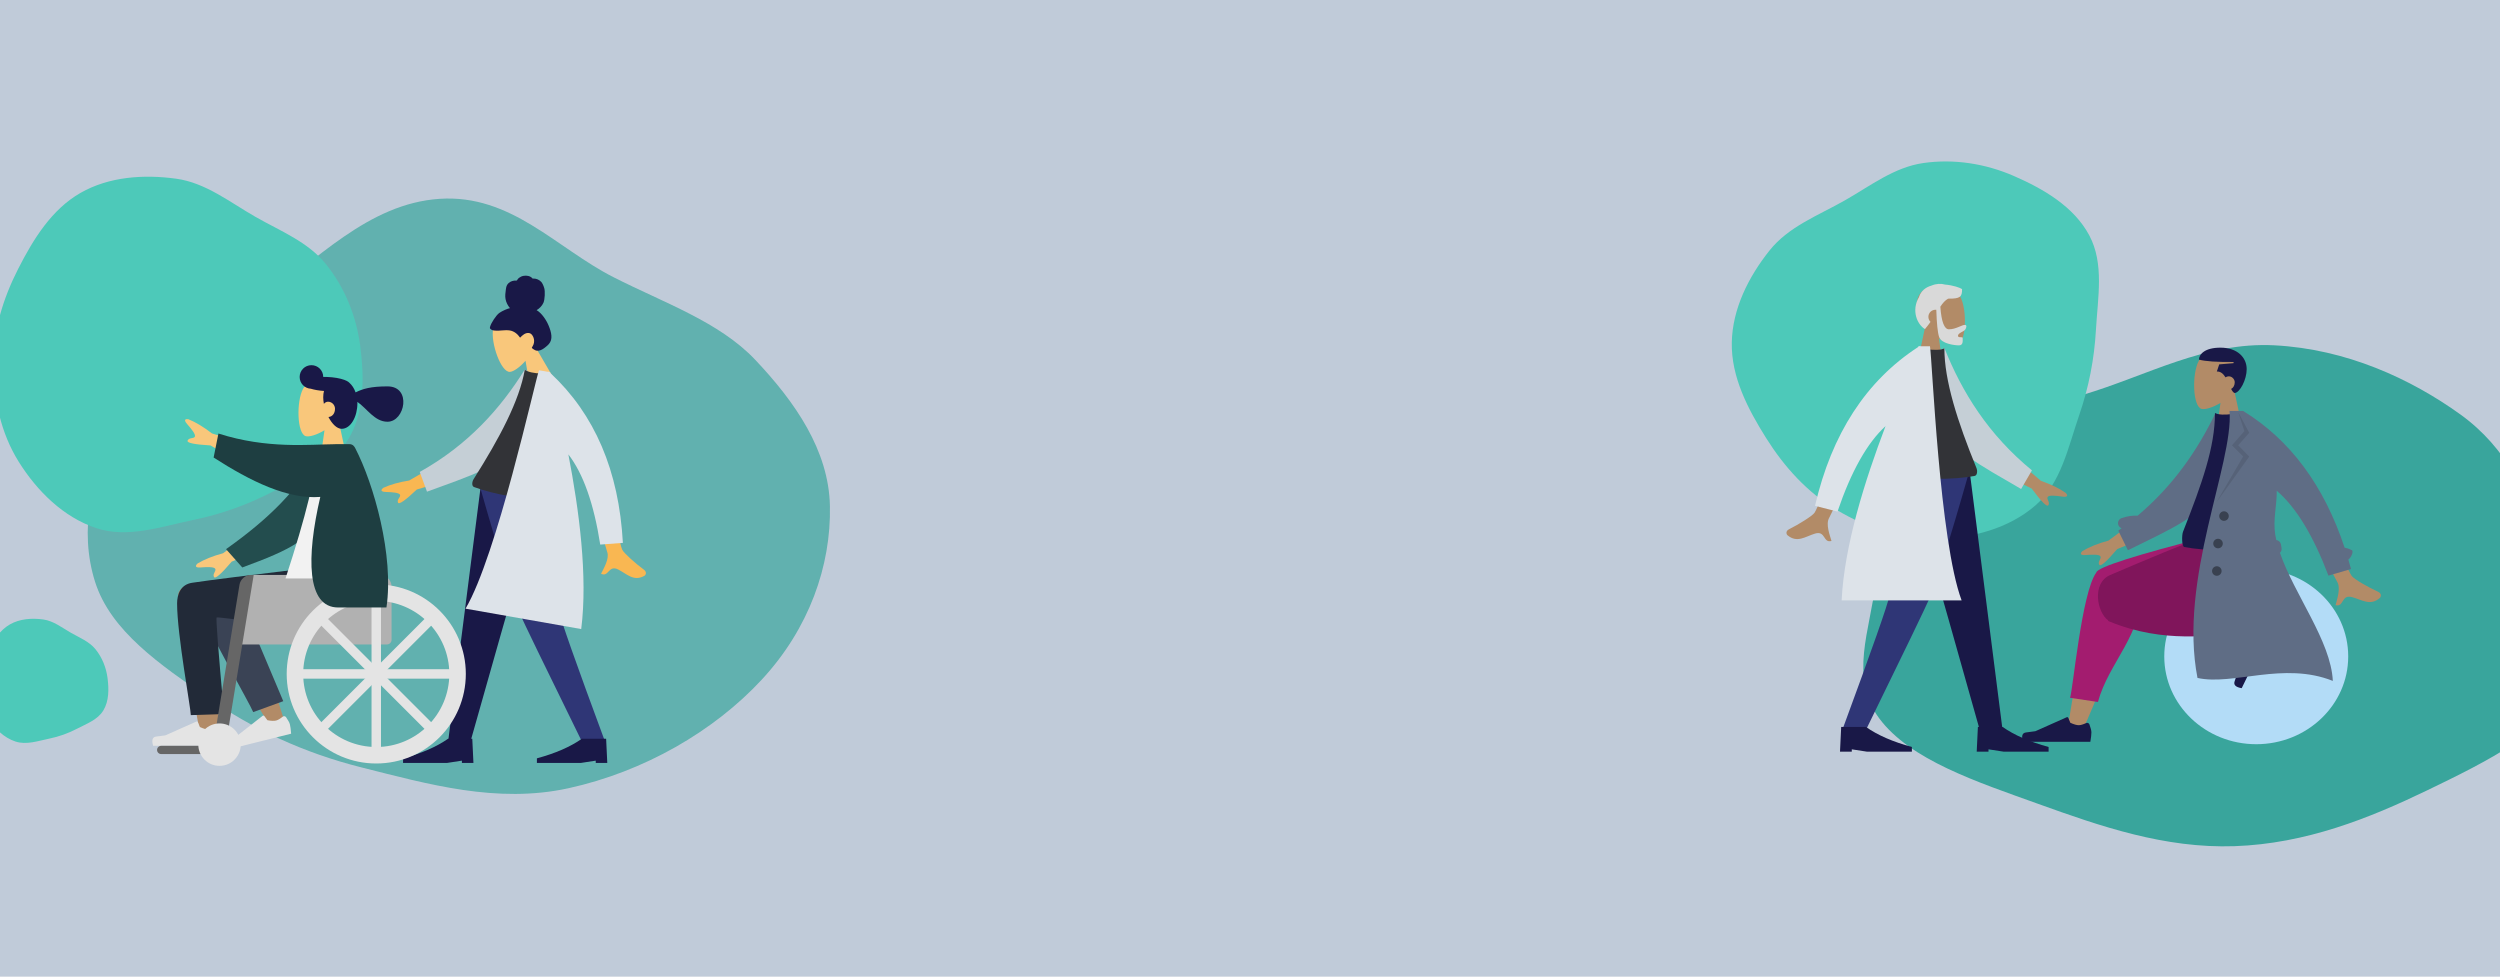
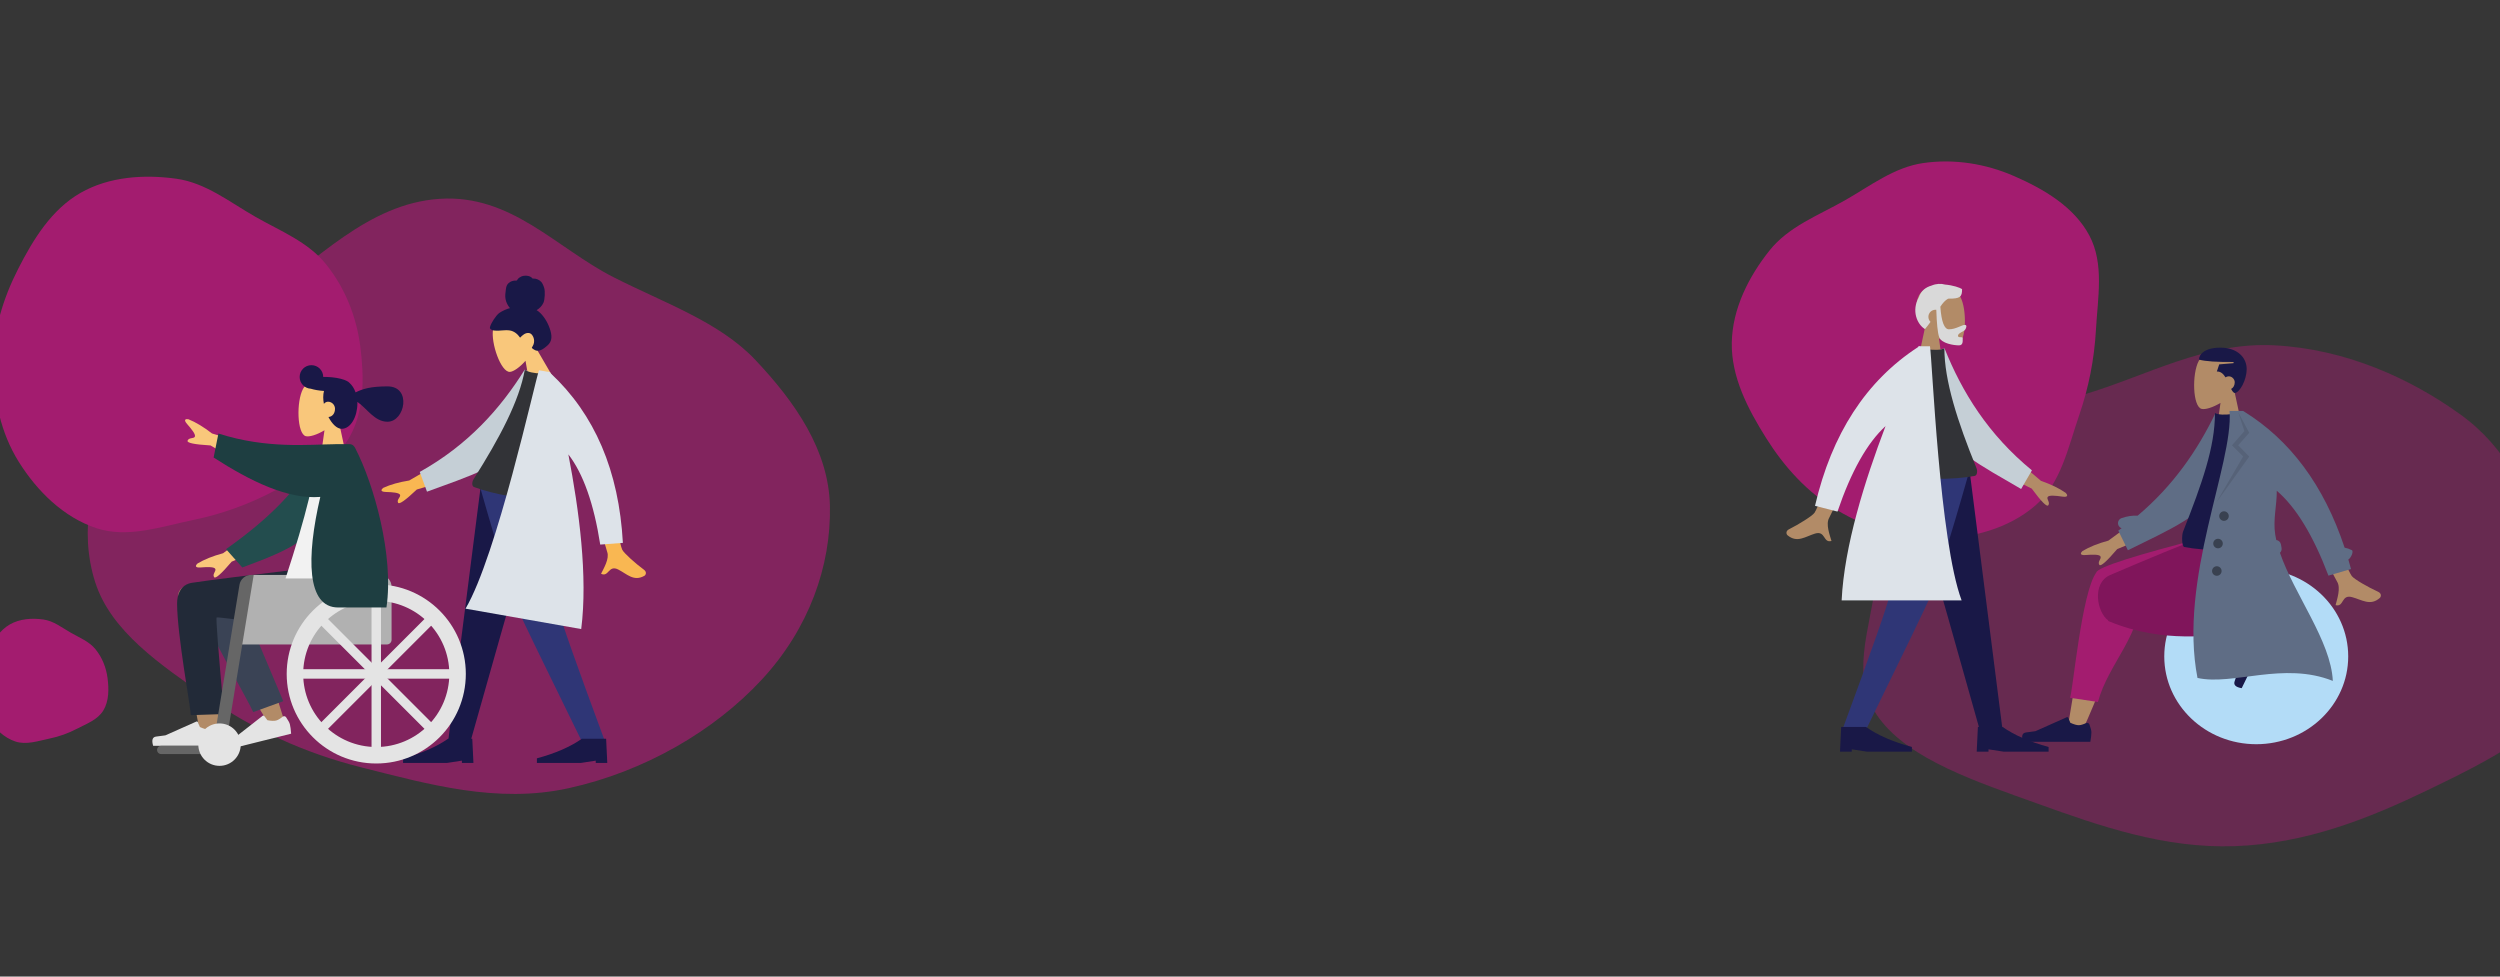
<svg xmlns="http://www.w3.org/2000/svg" width="1920" height="750" viewBox="0 0 1920 750" fill="none">
  <g clip-path="url(#clip0)">
-     <rect width="1920" height="750" fill="#C0CBD9" />
-     <path d="M82.597 520.771C83.676 529.197 83.759 538.334 79.384 545.598C75.076 552.751 66.581 555.792 59.181 559.649C52.353 563.207 45.334 565.714 37.792 567.276C29.125 569.07 20.188 572.259 11.778 569.463C3.003 566.546 -4.049 559.572 -8.97 551.729C-13.863 543.932 -15.792 534.668 -15.826 525.469C-15.86 516.519 -13.223 507.913 -9.163 499.949C-5.097 491.973 -0.189 483.989 7.58 479.554C15.21 475.199 24.505 474.558 33.218 475.758C41.16 476.851 47.568 482.043 54.539 486.019C61.219 489.829 68.537 492.671 73.371 498.658C78.475 504.98 81.565 512.715 82.597 520.771Z" fill="#4DC9B9" />
-     <path opacity="0.7" d="M73.042 446.921C60.597 407.72 69.332 363.609 92.333 324.253C114.766 285.869 158.727 259.231 199.334 230.828C242.773 200.445 282.629 156.355 337.6 152.702C392.579 149.049 427.187 190.461 470.967 212.78C509.748 232.55 552.343 247.087 579.932 276.242C610.751 308.811 636.488 345.894 637.378 388.637C638.333 434.511 621.375 482.733 585.046 521.945C548.39 561.511 494.733 592.602 436.591 605.359C381.736 617.394 328.725 602.205 277.672 589.383C232.837 578.123 194.057 559.837 159.479 535.764C123.336 510.601 85.094 484.885 73.042 446.921Z" fill="#39A59C" />
-     <path d="M276.711 266.153C279.802 290.282 280.041 316.448 267.511 337.251C255.174 357.735 230.846 366.443 209.654 377.489C190.1 387.68 170.001 394.859 148.402 399.331C123.582 404.469 97.986 413.601 73.904 405.594C48.773 397.24 28.578 377.268 14.486 354.809C0.474 332.479 -5.051 305.951 -5.149 279.608C-5.245 253.976 2.306 229.331 13.933 206.524C25.576 183.683 39.633 160.817 61.881 148.117C83.731 135.645 110.351 133.81 135.302 137.245C158.047 140.376 176.396 155.245 196.36 166.631C215.49 177.541 236.449 185.682 250.291 202.827C264.908 220.931 273.756 243.082 276.711 266.153Z" fill="#4DC9B9" />
-     <path d="M1746.71 265.201C1802.02 268.056 1851.53 290.947 1889.39 318.16C1926.12 344.568 1940.24 380.061 1954.84 414.832C1970.05 451.028 1992.96 488.598 1976.03 524.448C1958.95 560.63 1910.05 584.788 1864.14 606.95C1819.63 628.434 1770.97 647.937 1716.22 649.858C1662.43 651.745 1612.94 634.505 1565.48 617.429C1518.48 600.522 1466.9 583.691 1443.2 551.638C1419.88 520.112 1436.47 483.308 1440.31 448.206C1444.07 413.895 1435 376.185 1465.44 348.501C1495.8 320.889 1552.94 317.065 1599.72 303.211C1648.75 288.69 1693.27 262.444 1746.71 265.201Z" fill="#39A59C" />
-     <path d="M1546.76 135.204C1569.65 145.182 1592.83 158.759 1604.59 180.808C1616.17 202.519 1611.07 228.636 1609.69 253.21C1608.41 275.883 1604.19 297.453 1596.8 318.922C1588.3 343.594 1582.92 371.056 1563.22 388.148C1542.67 405.985 1514.48 413.332 1487.29 413.969C1460.26 414.602 1433.98 405.513 1410.72 391.719C1388.08 378.298 1370.32 358.63 1356.32 336.323C1342.31 313.985 1329.53 289.497 1330.01 263.118C1330.49 237.209 1342.84 212.686 1358.96 192.416C1373.65 173.938 1396.38 165.535 1416.89 153.868C1436.55 142.689 1454.72 128.431 1477.09 125.215C1500.72 121.82 1524.88 125.662 1546.76 135.204Z" fill="#4DC9B9" />
+     <rect width="1920" height="750" fill="#363636" />
+     <path d="M82.597 520.771C83.676 529.197 83.759 538.334 79.384 545.598C75.076 552.751 66.581 555.792 59.181 559.649C52.353 563.207 45.334 565.714 37.792 567.276C29.125 569.07 20.188 572.259 11.778 569.463C3.003 566.546 -4.049 559.572 -8.97 551.729C-13.863 543.932 -15.792 534.668 -15.826 525.469C-15.86 516.519 -13.223 507.913 -9.163 499.949C-5.097 491.973 -0.189 483.989 7.58 479.554C15.21 475.199 24.505 474.558 33.218 475.758C41.16 476.851 47.568 482.043 54.539 486.019C61.219 489.829 68.537 492.671 73.371 498.658C78.475 504.98 81.565 512.715 82.597 520.771Z" fill="#A31C6F" />
+     <path opacity="0.7" d="M73.042 446.921C60.597 407.72 69.332 363.609 92.333 324.253C114.766 285.869 158.727 259.231 199.334 230.828C242.773 200.445 282.629 156.355 337.6 152.702C392.579 149.049 427.187 190.461 470.967 212.78C509.748 232.551 552.343 247.087 579.932 276.242C610.751 308.811 636.488 345.894 637.378 388.637C638.333 434.511 621.375 482.733 585.046 521.945C548.39 561.511 494.733 592.602 436.591 605.359C381.736 617.394 328.725 602.205 277.672 589.383C232.837 578.123 194.057 559.837 159.479 535.764C123.336 510.601 85.094 484.885 73.042 446.921Z" fill="#A31C6F" />
+     <path d="M276.711 266.153C279.802 290.282 280.041 316.448 267.511 337.251C255.174 357.735 230.846 366.443 209.654 377.489C190.1 387.68 170.001 394.859 148.402 399.331C123.582 404.469 97.986 413.601 73.904 405.594C48.773 397.24 28.578 377.268 14.486 354.809C0.474 332.479 -5.051 305.951 -5.149 279.608C-5.245 253.976 2.306 229.331 13.933 206.524C25.576 183.683 39.633 160.817 61.881 148.117C83.731 135.645 110.351 133.81 135.302 137.245C158.047 140.376 176.396 155.245 196.36 166.631C215.49 177.541 236.449 185.682 250.291 202.827C264.908 220.931 273.756 243.082 276.711 266.153Z" fill="#A31C6F" />
+     <path d="M1746.71 265.201C1802.02 268.056 1851.53 290.947 1889.39 318.16C1926.12 344.568 1940.24 380.061 1954.84 414.832C1970.05 451.028 1992.96 488.598 1976.03 524.448C1958.95 560.63 1910.05 584.788 1864.14 606.95C1819.63 628.434 1770.97 647.937 1716.22 649.858C1662.43 651.745 1612.94 634.505 1565.48 617.429C1518.48 600.522 1466.9 583.691 1443.2 551.638C1419.88 520.112 1436.47 483.308 1440.31 448.206C1444.07 413.895 1435 376.185 1465.44 348.501C1495.8 320.889 1552.94 317.065 1599.72 303.211C1648.75 288.69 1693.27 262.444 1746.71 265.201Z" fill="#A31C6F" fill-opacity="0.45" />
+     <path d="M1546.76 135.204C1569.65 145.182 1592.83 158.759 1604.59 180.808C1616.17 202.519 1611.07 228.636 1609.69 253.21C1608.41 275.883 1604.19 297.453 1596.8 318.922C1588.3 343.594 1582.92 371.056 1563.22 388.148C1542.67 405.985 1514.48 413.332 1487.29 413.969C1460.26 414.602 1433.98 405.513 1410.72 391.719C1388.08 378.298 1370.32 358.63 1356.32 336.323C1342.31 313.985 1329.53 289.497 1330.01 263.118C1330.49 237.209 1342.84 212.686 1358.96 192.416C1373.65 173.938 1396.38 165.535 1416.89 153.868C1436.55 142.689 1454.72 128.431 1477.09 125.215C1500.72 121.82 1524.88 125.662 1546.76 135.204Z" fill="#A31C6F" />
    <path fill-rule="evenodd" clip-rule="evenodd" d="M410.775 265.735C413.188 259.954 414.014 253.563 411.557 247.502C404.475 230.041 380.652 242.141 378.705 252.751C376.757 263.361 384.784 286.055 391.619 285.613C394.345 285.437 399.194 282.117 403.59 277.082L407.98 302.213L428.204 295.632L410.775 265.735Z" fill="#F9C77B" />
    <path fill-rule="evenodd" clip-rule="evenodd" d="M383.496 240.327C385.987 238.592 389.907 237.004 391.657 236.646C389.955 234.679 388.747 232.263 388.253 229.689C387.773 227.188 388.191 224.79 388.495 222.32C388.635 221.181 388.839 220.028 389.373 219.018C389.917 217.99 390.758 217.154 391.734 216.568C392.733 215.969 393.869 215.622 395.023 215.495C395.534 215.439 396.034 215.516 396.542 215.484C397.063 215.451 397.199 215.077 397.45 214.664C398.056 213.669 399.172 212.912 400.194 212.438C401.34 211.907 402.636 211.683 403.9 211.701C405.13 211.719 406.394 211.988 407.486 212.622C407.972 212.905 408.443 213.253 408.817 213.685C408.97 213.862 409.024 213.98 409.255 213.987C409.469 213.995 409.693 213.924 409.912 213.926C412.03 213.946 414.138 214.877 415.638 216.465C416.513 217.391 417.386 219.24 418.022 221.423C418.658 223.606 418.525 229.887 417.352 232.543C416.306 234.914 414.284 236.912 412.125 238.201C414.243 239.451 415.987 241.307 417.474 243.287C419.089 245.439 420.42 247.787 421.443 250.288C422.415 252.665 423.269 255.234 423.469 257.805C423.655 260.208 423.098 262.411 421.552 264.197C420.844 265.015 420.026 265.723 419.191 266.398C418.368 267.063 417.54 267.719 416.621 268.241C414.882 269.229 412.715 269.862 410.802 268.859C410.112 268.498 409.327 268.017 408.739 267.493C408.527 267.304 408.396 267.178 408.487 266.897C408.596 266.56 408.847 266.248 409.031 265.952C410.082 264.266 410.45 262.352 410.048 260.351C409.64 258.32 408.289 255.968 406.092 255.738C403.38 255.455 401.165 257.514 399.427 259.327C397.513 256.488 394.759 254.267 391.411 253.769C387.708 253.217 383.99 254.221 380.272 253.924C379.303 253.847 378.303 253.727 377.439 253.207C377.078 252.99 376.642 252.698 376.407 252.332C376.099 251.852 376.297 251.3 376.428 250.805C377.122 248.177 381.004 242.061 383.496 240.327Z" fill="#191847" />
    <path fill-rule="evenodd" clip-rule="evenodd" d="M416.767 374.844L384.64 487.149L361.2 569.924H344.104L369.012 374.844H416.767Z" fill="#191847" />
    <path fill-rule="evenodd" clip-rule="evenodd" d="M425.359 374.844C426.102 432.728 428.636 464.299 429.416 469.557C430.196 474.816 441.993 508.272 464.807 569.924H447.097C418.053 510.779 401.839 477.324 398.457 469.557C395.075 461.791 384.637 430.22 368.916 374.844H425.359Z" fill="#2F3676" />
    <path fill-rule="evenodd" clip-rule="evenodd" d="M466.39 585.949L465.504 567.34H446.896C438.072 573.543 426.552 578.565 412.336 582.405V585.949H446.009L457.529 584.177V585.949H466.39Z" fill="#191847" />
    <path fill-rule="evenodd" clip-rule="evenodd" d="M363.599 585.949L362.713 567.34H344.104C335.28 573.543 323.761 578.565 309.545 582.405V585.949H343.218L354.738 584.177V585.949H363.599Z" fill="#191847" />
    <path fill-rule="evenodd" clip-rule="evenodd" d="M344.537 351.45L314.275 369.028C306.437 370.271 299.801 372.147 294.366 374.654C293.043 375.623 291.351 377.688 296.402 377.833C301.453 377.978 306.76 378.356 307.273 380.13C307.786 381.904 304.541 383.618 305.698 386.061C306.47 387.689 311.274 384.317 320.11 375.944L349.149 367.392L344.537 351.45ZM465.519 362.867L449.669 362.375C459.944 401.12 465.499 421.632 466.332 423.911C468.208 429.038 463.609 436.581 461.613 440.651C467.56 443.556 467.258 433.572 474.755 437.371C481.598 440.838 486.688 446.861 494.891 442.213C495.899 441.642 497.06 439.396 494.506 437.518C488.143 432.84 479.02 424.724 477.839 422.117C476.229 418.562 472.122 398.812 465.519 362.867Z" fill="#F9B752" />
    <path fill-rule="evenodd" clip-rule="evenodd" d="M411.973 288.776L402.952 283.935C384.265 313.94 359.38 341.77 322.353 362.455L327.935 377.61C359.327 365.95 388.544 357.743 403.885 334.646C409.034 326.893 410.502 298.871 411.973 288.776Z" fill="#C5CFD6" />
    <path fill-rule="evenodd" clip-rule="evenodd" d="M428.842 385.467C400.896 383.524 379.302 379.716 364.058 374.044C362.17 373.341 362.435 370.035 363.729 367.988C383.885 336.106 398.838 307.823 403.047 283.952C405.405 285.706 409.897 286.698 416.523 286.93C429.564 314.594 432.575 344.227 428.842 385.467Z" fill="#323337" />
-     <path fill-rule="evenodd" clip-rule="evenodd" d="M421.207 285.63L413.965 284.353C410.538 293.925 381.655 426.627 357.527 467.449L446.37 483.114C451.505 442.726 444.794 391.939 436.502 348.969C447.926 363.761 456.085 386.851 460.979 418.239L478.37 416.922C475.352 361.686 456.788 318.205 422.68 286.48C422.63 286.273 422.581 286.068 422.532 285.863L421.891 285.75C421.681 285.558 421.471 285.366 421.261 285.175L421.207 285.63V285.63Z" fill="#DDE3E9" />
+     <path fill-rule="evenodd" clip-rule="evenodd" d="M421.207 285.63L413.965 284.353C410.538 293.925 381.655 426.627 357.527 467.449L446.37 483.114C451.505 442.726 444.794 391.939 436.502 348.969C447.926 363.761 456.085 386.851 460.979 418.239L478.37 416.922C475.352 361.686 456.788 318.205 422.68 286.48C422.63 286.273 422.581 286.068 422.532 285.863L421.891 285.75C421.681 285.558 421.471 285.366 421.261 285.175L421.207 285.63Z" fill="#DDE3E9" />
    <path fill-rule="evenodd" clip-rule="evenodd" d="M1716.04 300.473C1720.27 295.512 1723.13 289.431 1722.65 282.618C1721.28 262.987 1693.95 267.305 1688.63 277.213C1683.32 287.122 1683.95 312.254 1690.82 314.025C1693.56 314.732 1699.4 313.002 1705.34 309.421L1701.61 335.8H1723.62L1716.04 300.473Z" fill="#B28B67" />
    <path fill-rule="evenodd" clip-rule="evenodd" d="M1709.19 289.811C1709.91 289.316 1710.77 289.016 1711.7 289.016C1714.23 289.016 1716.28 291.275 1716.28 293.603C1716.28 296.024 1715.14 297.897 1713.51 298.691C1714.38 300.396 1715.26 301.634 1716.28 301.858C1720.25 301.457 1725.46 291.603 1725.46 283.512C1725.46 274.656 1718.41 267 1705.28 267C1693.47 267 1689 271.868 1688.76 276.173C1693.82 277.564 1702.66 278.099 1715.37 278.008V278.925L1704.36 279.843L1702.52 285.347C1705.44 285.129 1707.53 287.131 1709.19 289.811Z" fill="#191847" />
    <path d="M1732.8 571.553C1693.79 571.553 1662.16 541.366 1662.16 504.129C1662.16 466.892 1693.79 436.706 1732.8 436.706C1771.81 436.706 1803.43 466.892 1803.43 504.129C1803.43 541.366 1771.81 571.553 1732.8 571.553Z" fill="#B3DCF7" />
    <path fill-rule="evenodd" clip-rule="evenodd" d="M1599.32 561.15C1611.07 535.136 1619.57 512.485 1622.98 500.533C1628.82 480.07 1633.27 462.064 1634.39 455.339C1637.07 439.304 1613.79 438.37 1610.71 446.339C1606.05 458.401 1597.92 498.031 1588.15 557.891L1599.32 561.15ZM1735.65 479.511C1724.87 475.249 1687.1 461.909 1668.89 458.136C1663.65 457.051 1658.58 456.044 1653.81 455.133C1639.64 452.427 1632.29 478.001 1645.94 479.966C1679.95 484.86 1728.15 489.914 1732.28 490.481C1738.06 491.276 1742.43 482.19 1735.65 479.511Z" fill="#B28B67" />
    <path fill-rule="evenodd" clip-rule="evenodd" d="M1645.11 448.095L1703.44 418.402V411.938H1696.5C1640.07 426.318 1611.24 435.533 1609.99 439.584C1609.98 439.628 1609.97 439.671 1609.96 439.715C1609.93 439.752 1609.9 439.79 1609.87 439.828C1598.69 455.208 1591.99 530.298 1589.79 535.92L1611.22 539.117C1619.42 508.719 1645.65 487.542 1644.95 451.134C1645.14 450.066 1645.19 449.054 1645.11 448.095Z" fill="#A31C6F" />
    <path fill-rule="evenodd" clip-rule="evenodd" d="M1698.6 465.73C1703.93 464.662 1708.85 463.708 1713.05 462.971C1740.22 458.206 1748.14 443.665 1743.46 411.938H1693.4C1685.23 414.286 1642.74 432.105 1620.69 441.582C1606.1 447.855 1610.7 470.467 1618.96 476.352C1619.01 476.713 1619.16 476.958 1619.42 477.068C1663.87 495.49 1699.03 485.824 1710.78 488.913L1716.21 471.774L1698.6 465.73Z" fill="#80155B" />
    <path fill-rule="evenodd" clip-rule="evenodd" d="M1731.96 476.787C1734.88 477.066 1736.94 477.503 1738.17 478.099C1739.65 478.824 1741.7 480.13 1744.31 482.017C1743.47 483.742 1735.91 499.243 1721.63 528.52C1717.05 527.779 1715.23 526.03 1716.18 523.271C1717.13 520.512 1717.9 518.209 1718.48 516.362L1719.39 490.048C1719.41 489.542 1719.83 489.145 1720.34 489.163C1720.35 489.163 1720.36 489.163 1720.36 489.164L1724.41 489.418C1726.71 487.557 1728.23 485.872 1728.96 484.365C1729.56 483.141 1729.89 481.209 1729.95 478.57L1729.95 478.57C1729.98 477.557 1730.82 476.755 1731.83 476.779C1731.88 476.78 1731.92 476.783 1731.96 476.787Z" fill="#191847" />
    <path fill-rule="evenodd" clip-rule="evenodd" d="M1604.67 556.327C1605.69 559.067 1606.2 561.116 1606.2 562.477C1606.2 564.131 1605.93 566.545 1605.38 569.718C1603.46 569.718 1586.21 569.718 1553.64 569.718C1552.29 565.273 1553.07 562.874 1555.97 562.519C1558.86 562.165 1561.27 561.845 1563.19 561.559L1587.23 550.839C1587.7 550.632 1588.24 550.84 1588.45 551.303C1588.45 551.311 1588.45 551.319 1588.46 551.327L1590 555.076C1592.68 556.328 1594.86 556.953 1596.54 556.953C1597.9 556.953 1599.78 556.403 1602.18 555.303L1602.18 555.303C1603.1 554.881 1604.19 555.285 1604.62 556.206C1604.63 556.246 1604.65 556.286 1604.67 556.327Z" fill="#191847" />
    <path fill-rule="evenodd" clip-rule="evenodd" d="M1648.5 393.712L1619.24 415.199C1611.31 417.34 1604.68 420.005 1599.35 423.192C1598.09 424.338 1596.57 426.659 1601.79 426.258C1607.01 425.857 1612.51 425.67 1613.23 427.449C1613.95 429.228 1610.79 431.356 1612.25 433.756C1613.22 435.357 1617.8 431.344 1626 421.717L1654.97 409.702L1648.5 393.712ZM1780.92 384.762L1764.76 387.687C1783.52 424.895 1793.56 444.568 1794.89 446.707C1797.9 451.519 1794.86 460.188 1793.72 464.762C1800.37 466.432 1797.91 456.338 1806.32 458.584C1814 460.633 1820.45 465.662 1827.75 459.159C1828.65 458.36 1829.34 455.824 1826.35 454.465C1818.9 451.079 1807.91 444.791 1806.16 442.394C1803.76 439.125 1795.35 419.914 1780.92 384.762Z" fill="#B28B67" />
    <path fill-rule="evenodd" clip-rule="evenodd" d="M1641.69 396.048C1637.92 395.777 1633.83 396.401 1629.44 397.881C1627.28 398.608 1626.11 400.95 1626.84 403.11C1627.27 404.365 1628.23 405.283 1629.39 405.689C1628.55 406.302 1627.7 406.912 1626.85 407.518L1634.23 422.588C1665.29 407.099 1694.49 395.422 1707.8 369.852C1712.26 361.27 1710.75 332.119 1711.18 321.515L1701.36 317.491C1687.69 345.76 1669.18 372.881 1641.69 396.048Z" fill="#5F6D85" />
    <path fill-rule="evenodd" clip-rule="evenodd" d="M1745.64 420.111C1716.8 423.279 1694.1 423.279 1677.54 420.111C1675.49 419.718 1675.58 410.874 1676.53 408.459C1691.35 370.843 1701.09 343.307 1701.09 317.18C1703.81 318.6 1708.57 318.813 1715.37 317.819C1733.63 344.743 1742.03 375.636 1745.64 420.111Z" fill="#191847" />
    <path fill-rule="evenodd" clip-rule="evenodd" d="M1751 424.558C1751.98 423.637 1752.49 422.255 1752.24 420.832L1751.76 418.122C1751.43 416.285 1749.94 414.948 1748.18 414.739C1747.87 413.362 1747.61 411.995 1747.39 410.638C1745.54 399.175 1748.7 387.935 1748.55 376.898C1763.3 389.483 1776.54 411.214 1788.25 442.091L1805.58 436.993C1804.92 434.537 1804.23 432.112 1803.52 429.716C1805.52 428.58 1807.86 423.373 1806.18 422.502C1804.44 421.602 1802.6 420.969 1800.66 420.596C1784.78 372.749 1758.8 337.756 1722.73 315.618H1719.54L1712.3 315.618C1715.37 356.238 1672.94 444.92 1687.67 520.658C1714.9 526.738 1753.77 507.819 1791.61 522.934C1790.2 492.434 1762 456.603 1751 424.558V424.558Z" fill="#5F6D85" />
    <path fill-rule="evenodd" clip-rule="evenodd" d="M1718.94 316.536L1723.67 331.089L1714.14 342L1722.75 350.574L1701.92 386.253L1727.4 350.645L1718.94 342L1727.4 332.358L1718.94 316.536Z" fill="black" fill-opacity="0.1" />
    <path fill-rule="evenodd" clip-rule="evenodd" d="M1708.03 400.013C1710.05 400.013 1711.7 398.37 1711.7 396.343C1711.7 394.317 1710.05 392.674 1708.03 392.674C1706 392.674 1704.36 394.317 1704.36 396.343C1704.36 398.37 1706 400.013 1708.03 400.013ZM1703.44 421.111C1705.47 421.111 1707.11 419.468 1707.11 417.442C1707.11 415.415 1705.47 413.772 1703.44 413.772C1701.42 413.772 1699.77 415.415 1699.77 417.442C1699.77 419.468 1701.42 421.111 1703.44 421.111ZM1702.52 442.21C1704.55 442.21 1706.19 440.567 1706.19 438.54C1706.19 436.514 1704.55 434.871 1702.52 434.871C1700.5 434.871 1698.86 436.514 1698.86 438.54C1698.86 440.567 1700.5 442.21 1702.52 442.21Z" fill="black" fill-opacity="0.4" />
    <path fill-rule="evenodd" clip-rule="evenodd" d="M1478.53 251.008C1474.36 246.113 1471.53 240.114 1472 233.391C1473.36 214.022 1500.33 218.283 1505.57 228.059C1510.82 237.835 1510.19 262.632 1503.41 264.379C1500.71 265.076 1494.95 263.369 1489.09 259.837L1492.77 285.863H1471.05L1478.53 251.008Z" fill="#B28B67" />
    <path fill-rule="evenodd" clip-rule="evenodd" d="M1490.18 235.53C1491.01 247.113 1493.21 252.904 1496.78 252.904C1502.13 252.904 1506.67 249.507 1509.02 249.507C1510.73 249.507 1510.34 251.649 1509.21 253.237C1508.27 254.547 1503.72 255.81 1503.72 257.842C1503.72 259.873 1507.32 258.301 1507.32 259.506C1507.32 261.499 1507.95 265.246 1504.49 265.246C1500.99 265.246 1490.95 263.97 1489.23 258.775C1488.12 255.422 1487.41 248.474 1487.08 237.932C1486.87 237.907 1486.65 237.894 1486.43 237.894C1483.43 237.894 1481 240.325 1481 243.324C1481 244.847 1481.63 246.223 1482.64 247.209C1481.38 248.982 1479.97 250.835 1478.36 252.747C1472.3 249.11 1467.8 238.463 1473.73 228.235C1475.37 223.224 1479.07 220.548 1483.45 219.305C1487 217.821 1490.69 217.654 1493.79 218.544C1499.89 219.066 1505.33 220.925 1506.87 222.029C1506.87 227.799 1505.76 229.511 1496.21 229.36C1493.86 230.599 1492.06 232.733 1490.18 235.53Z" fill="#D9D9D9" />
    <path fill-rule="evenodd" clip-rule="evenodd" d="M1463.81 360.984L1496.62 476.134L1520.56 561.006H1538.02L1512.58 360.984H1463.81Z" fill="#191847" />
    <path fill-rule="evenodd" clip-rule="evenodd" d="M1455.03 360.984C1454.27 420.334 1451.68 452.704 1450.89 458.097C1450.09 463.489 1438.04 497.792 1414.74 561.006H1432.83C1462.49 500.363 1479.05 466.06 1482.51 458.097C1485.96 450.133 1496.62 417.763 1512.68 360.984H1455.03Z" fill="#2F3676" />
    <path fill-rule="evenodd" clip-rule="evenodd" d="M1413.12 577.297L1414.03 558.29H1433.03C1442.05 564.626 1453.81 569.755 1468.33 573.677V577.297H1433.94L1422.17 575.487V577.297H1413.12Z" fill="#191847" />
    <path fill-rule="evenodd" clip-rule="evenodd" d="M1518.11 577.297L1519.02 558.29H1538.02C1547.04 564.626 1558.8 569.755 1573.32 573.677V577.297H1538.93L1527.16 575.487V577.297H1518.11Z" fill="#191847" />
    <path fill-rule="evenodd" clip-rule="evenodd" d="M1540.16 346.15L1567.48 369.312C1575.14 371.966 1581.49 375.045 1586.51 378.548C1587.67 379.763 1589 382.152 1583.9 381.398C1578.79 380.644 1573.38 380.081 1572.55 381.783C1571.72 383.484 1574.68 385.796 1573.09 388.058C1572.02 389.567 1567.79 385.302 1560.38 375.263L1532.69 361.442L1540.16 346.15ZM1416.44 336.127L1432.47 338.455C1415.27 375.789 1406.04 395.533 1404.8 397.688C1402 402.536 1405.29 410.981 1406.58 415.451C1400.08 417.327 1402.15 407.289 1393.94 409.793C1386.44 412.078 1380.25 417.258 1372.83 411.098C1371.91 410.341 1371.14 407.864 1374.05 406.421C1381.28 402.826 1391.89 396.248 1393.54 393.823C1395.79 390.517 1403.42 371.285 1416.44 336.127Z" fill="#B28B67" />
    <path fill-rule="evenodd" clip-rule="evenodd" d="M1483.44 270.777L1493.38 267.492C1506.85 301.152 1526.95 333.72 1560.52 361.228L1552.22 375.553C1522.71 358.171 1494.78 344.668 1483.44 318.585C1479.64 309.831 1483.13 281.244 1483.44 270.777Z" fill="#C5CFD6" />
    <path fill-rule="evenodd" clip-rule="evenodd" d="M1449.33 365.509C1477.78 368.526 1500.18 368.526 1516.52 365.509C1518.54 365.136 1518.86 361.746 1517.92 359.446C1503.3 323.626 1493.28 292.372 1493.28 267.492C1490.59 268.844 1485.9 269.047 1479.19 268.1C1461.17 293.739 1452.89 323.157 1449.33 365.509Z" fill="#323337" />
-     <path fill-rule="evenodd" clip-rule="evenodd" d="M1474.71 265.951H1482.22C1483.97 276.237 1489.49 415.526 1506.52 461.091H1414.38C1416.37 419.35 1432.13 369.209 1448.09 327.25C1433.98 340.167 1421.68 362.053 1411.19 392.908L1393.93 388.478C1406.76 333.181 1433.15 292.537 1473.08 266.547C1473.17 266.348 1473.25 266.149 1473.34 265.951H1474C1474.25 265.794 1474.49 265.637 1474.74 265.482L1474.71 265.951V265.951Z" fill="#DDE3E9" />
+     <path fill-rule="evenodd" clip-rule="evenodd" d="M1474.71 265.951H1482.22C1483.97 276.237 1489.49 415.526 1506.52 461.091H1414.38C1416.37 419.35 1432.13 369.209 1448.09 327.25C1433.98 340.167 1421.68 362.053 1411.19 392.908L1393.93 388.478C1406.76 333.181 1433.15 292.537 1473.08 266.547C1473.17 266.348 1473.25 266.149 1473.34 265.951H1474C1474.25 265.794 1474.49 265.637 1474.74 265.482L1474.71 265.951Z" fill="#DDE3E9" />
    <path fill-rule="evenodd" clip-rule="evenodd" d="M159.644 452.501C153.145 443.688 136.902 449.522 136.912 456.818C136.937 475.975 154.419 566.917 155.332 572.659C156.244 578.401 166.022 580.279 166.591 573.105C167.497 561.69 169.181 522.117 167.496 503.707C167.004 498.329 166.486 493.131 165.963 488.262C175.151 504.767 189.122 528.096 207.876 558.248L218.299 553.486C210.114 526.519 203.402 507.48 198.164 496.371C189.195 477.349 180.785 461.06 177.245 455.322C172.57 447.742 164.987 448.749 159.644 452.501Z" fill="#B28B67" />
    <path fill-rule="evenodd" clip-rule="evenodd" d="M217.554 538.51L181.779 453.761C173.208 439.974 149.179 456.566 152.102 464.562C158.737 482.716 192.484 541.487 194.46 546.895L217.554 538.51Z" fill="#3A4355" />
-     <path fill-rule="evenodd" clip-rule="evenodd" d="M136.007 463.435C136.007 487.457 146.536 543.923 146.543 549.213L172.05 548.353C167.592 499.259 165.711 474.545 166.409 474.213C167.98 473.464 230.802 482.908 249.644 483.621C276.813 484.649 288.052 467.981 288.964 436.35H236.336C191.335 441.722 161.758 445.458 147.606 447.558C138.517 448.907 136.007 456.818 136.007 463.435Z" fill="#222A38" />
+     <path fill-rule="evenodd" clip-rule="evenodd" d="M136.007 463.435C136.007 487.457 146.536 543.923 146.543 549.213L172.05 548.353C167.592 499.259 165.711 474.546 166.409 474.213C167.98 473.464 230.802 482.908 249.644 483.621C276.813 484.649 288.052 467.981 288.964 436.35H236.336C191.335 441.722 161.758 445.458 147.606 447.558C138.517 448.907 136.007 456.818 136.007 463.435Z" fill="#222A38" />
    <path fill-rule="evenodd" clip-rule="evenodd" d="M219.71 550.829C221.346 553.207 222.327 555.047 222.651 556.349C223.046 557.932 223.359 560.309 223.588 563.479C221.751 563.937 205.241 568.053 174.057 575.828C171.709 571.894 171.879 569.412 174.568 568.381C177.256 567.35 179.484 566.469 181.25 565.739L201.713 549.735C202.106 549.427 202.675 549.497 202.983 549.891C202.988 549.898 202.993 549.904 202.999 549.911L205.373 553.132C208.239 553.69 210.475 553.768 212.08 553.368C213.384 553.043 215.054 552.067 217.089 550.441L217.089 550.441C217.87 549.817 219.009 549.944 219.633 550.725C219.66 550.759 219.685 550.794 219.71 550.829Z" fill="#E4E4E4" />
    <path fill-rule="evenodd" clip-rule="evenodd" d="M167.976 559.577C168.988 562.28 169.494 564.303 169.494 565.645C169.494 567.277 169.222 569.658 168.679 572.79C166.785 572.79 149.769 572.79 117.631 572.79C116.304 568.404 117.07 566.036 119.928 565.687C122.786 565.337 125.16 565.021 127.051 564.74L150.777 554.162C151.234 553.959 151.769 554.164 151.973 554.62C151.976 554.628 151.979 554.636 151.983 554.644L153.508 558.343C156.154 559.578 158.304 560.195 159.958 560.195C161.302 560.195 163.158 559.652 165.526 558.567L165.526 558.567C166.435 558.15 167.509 558.549 167.926 559.458C167.944 559.497 167.96 559.537 167.976 559.577Z" fill="#E4E4E4" />
    <path d="M123.788 572.79H165.422C167.171 572.79 168.589 574.208 168.589 575.957C168.589 577.707 167.171 579.125 165.422 579.125H123.788C122.039 579.125 120.62 577.707 120.62 575.957C120.62 574.208 122.039 572.79 123.788 572.79Z" fill="#666666" />
    <path fill-rule="evenodd" clip-rule="evenodd" d="M291.68 441.554H194.837C189.838 441.554 185.786 445.606 185.786 450.604V494.953H297.11C299.109 494.953 300.73 493.332 300.73 491.333V450.604C300.73 445.606 296.678 441.554 291.68 441.554Z" fill="#B1B1B1" />
    <path fill-rule="evenodd" clip-rule="evenodd" d="M194.837 441.554H192.851C188.418 441.554 184.638 444.764 183.92 449.138L164.064 570.074H173.735" fill="#666666" />
    <path d="M168.589 588.176C159.592 588.176 152.298 580.882 152.298 571.885C152.298 562.887 159.592 555.593 168.589 555.593C177.587 555.593 184.881 562.887 184.881 571.885C184.881 580.882 177.587 588.176 168.589 588.176Z" fill="#E4E4E4" />
    <path fill-rule="evenodd" clip-rule="evenodd" d="M288.964 586.366C326.954 586.366 357.75 555.569 357.75 517.58C357.75 479.591 326.954 448.794 288.964 448.794C250.975 448.794 220.179 479.591 220.179 517.58C220.179 555.569 250.975 586.366 288.964 586.366ZM288.964 573.695C257.973 573.695 232.85 548.571 232.85 517.58C232.85 486.589 257.973 461.465 288.964 461.465C319.956 461.465 345.079 486.589 345.079 517.58C345.079 548.571 319.956 573.695 288.964 573.695Z" fill="#E4E4E4" />
    <path d="M285.344 457.845H292.585V577.315H285.344V457.845Z" fill="#E4E4E4" />
    <path d="M245.445 476.621L248.005 474.061C248.712 473.354 249.858 473.354 250.565 474.061L332.483 555.979C333.19 556.686 333.19 557.832 332.483 558.539L329.923 561.099C329.216 561.806 328.07 561.806 327.363 561.099L245.445 479.181C244.738 478.474 244.738 477.328 245.445 476.621Z" fill="#E4E4E4" />
    <path d="M229.229 519.39V515.77C229.229 514.77 230.04 513.96 231.04 513.96H346.889C347.889 513.96 348.699 514.77 348.699 515.77V519.39C348.699 520.39 347.889 521.2 346.889 521.2H231.04C230.04 521.2 229.229 520.39 229.229 519.39Z" fill="#E4E4E4" />
    <path d="M248.005 561.099L245.445 558.539C244.738 557.832 244.738 556.686 245.445 555.979L327.363 474.061C328.07 473.354 329.216 473.354 329.923 474.061L332.483 476.621C333.19 477.328 333.19 478.474 332.483 479.181L250.565 561.099C249.858 561.806 248.712 561.806 248.005 561.099Z" fill="#E4E4E4" />
    <path fill-rule="evenodd" clip-rule="evenodd" d="M197.139 343.209L162.833 332.911C156.433 327.929 150.397 324.286 144.724 321.983C143.074 321.672 140.342 321.853 143.756 325.725C147.169 329.597 150.585 333.823 149.611 335.447C148.636 337.071 145.085 335.847 144.057 338.419C143.372 340.133 149.255 341.361 161.707 342.103L188.38 357.8L197.139 343.209ZM200.17 403.693L171.3 424.893C163.47 427.006 156.928 429.634 151.674 432.779C150.433 433.91 148.933 436.2 154.08 435.804C159.227 435.408 164.658 435.224 165.368 436.979C166.078 438.735 162.964 440.834 164.399 443.202C165.356 444.781 169.878 440.822 177.963 431.324L206.552 419.469L200.17 403.693Z" fill="#F9C77B" />
    <path fill-rule="evenodd" clip-rule="evenodd" d="M245.013 346.599C229.291 375.914 206.557 398.386 173.598 421.747L186.078 435.818C222.878 422.142 242.3 413.891 251.837 386.195C254.231 379.243 255.904 357.084 257.339 345.425L245.013 346.599Z" fill="#234D4E" />
    <path fill-rule="evenodd" clip-rule="evenodd" d="M288.964 444.269H219.274C235.06 396.124 243.124 363.08 243.466 345.137C243.483 344.223 245.173 342.611 245.92 342.822C251.386 344.366 257.235 343.788 263.467 341.09C279.988 367.662 285.702 400.377 288.964 444.269Z" fill="#F2F2F2" />
    <g clip-path="url(#clip1)">
      <path fill-rule="evenodd" clip-rule="evenodd" d="M259.765 321.622C263.935 316.727 266.758 310.728 266.286 304.005C264.927 284.636 237.965 288.897 232.72 298.673C227.475 308.449 228.098 333.246 234.877 334.993C237.58 335.69 243.339 333.983 249.2 330.451L245.521 356.477H267.243L259.765 321.622Z" fill="#F9C77B" />
      <path fill-rule="evenodd" clip-rule="evenodd" d="M252.247 320.26C254.94 325.431 258.666 329.324 262.387 329.324C269.457 329.324 274.483 319.873 274.483 309.711C274.483 309.354 274.476 308.999 274.462 308.647C281.94 313.779 287.703 323.894 297.598 323.894C311.06 323.894 316.406 296.742 297.598 296.742C284.807 296.742 278.516 298.607 273.093 301.364C272.024 298.349 270.393 295.815 268.399 294.044C267.92 293.504 267.184 292.988 266.235 292.509C265.655 292.191 265.055 291.933 264.438 291.738C261.168 290.537 256.431 289.689 251.141 289.504C250.153 289.47 249.182 289.46 248.236 289.472C248.221 284.487 244.174 280.45 239.185 280.45C234.187 280.45 230.134 284.502 230.134 289.501C230.134 294.335 233.924 298.284 238.695 298.539C241.424 299.381 244.93 299.999 248.819 300.26C248.441 301.679 248.236 303.292 248.236 305.115C248.236 306.724 248.414 308.431 248.741 310.164C249.584 309.162 250.712 308.508 251.856 308.508C255.058 308.508 257.287 311.141 257.287 313.938C257.287 317.487 255.238 320.055 252.247 320.26Z" fill="#191847" />
    </g>
    <path fill-rule="evenodd" clip-rule="evenodd" d="M257.52 341.133C237.543 341.297 205.133 344.945 167.754 332.945L164.064 351.384C192.314 369.553 220.92 383.628 245.986 381.629C235.101 428.319 235.603 466.539 259.633 466.539C271.109 466.539 283.495 466.539 296.792 466.539C302.694 426.877 287.183 371.884 272.803 344.146C272.254 343.087 271.085 341.09 268.331 341.09C265.932 341.09 262.333 341.09 257.534 341.09C257.529 341.105 257.524 341.119 257.52 341.133Z" fill="#1E3E41" />
  </g>
  <defs>
    <clipPath id="clip0">
      <rect width="1920" height="750" fill="white" />
    </clipPath>
    <clipPath id="clip1">
      <rect width="80.552" height="76.026" fill="white" transform="matrix(-1 0 0 1 309.781 280.45)" />
    </clipPath>
  </defs>
</svg>
